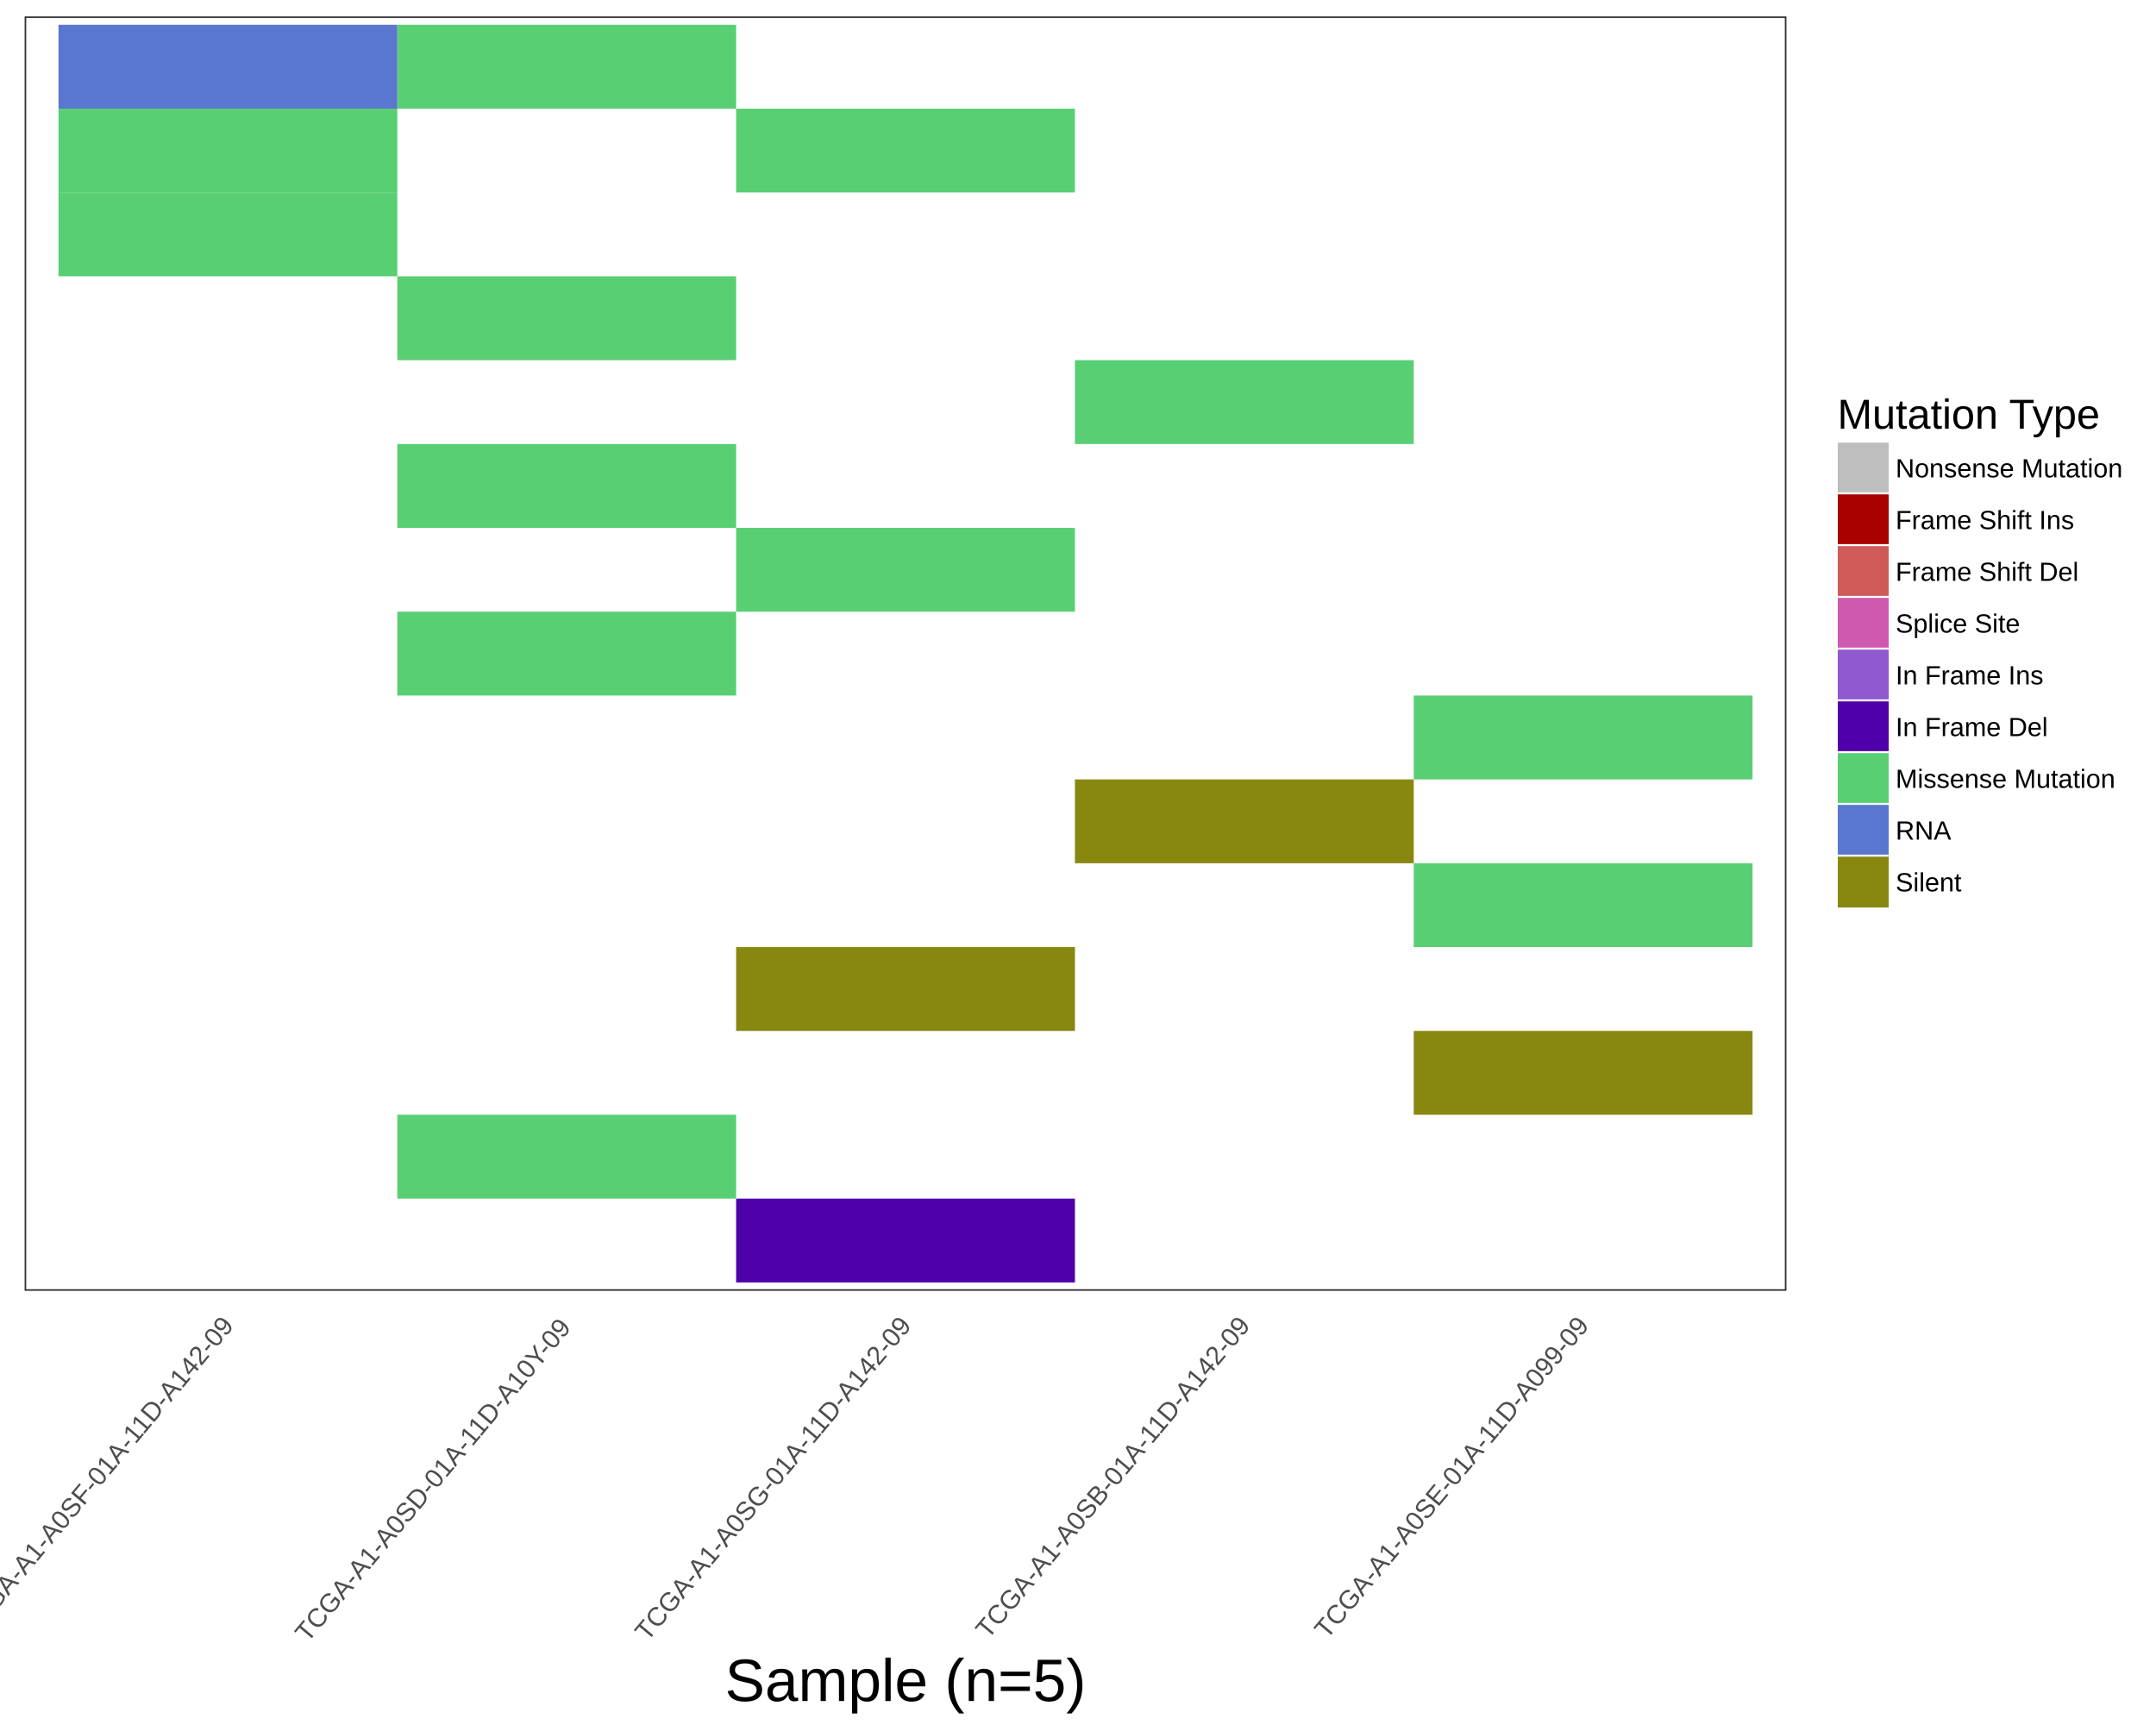
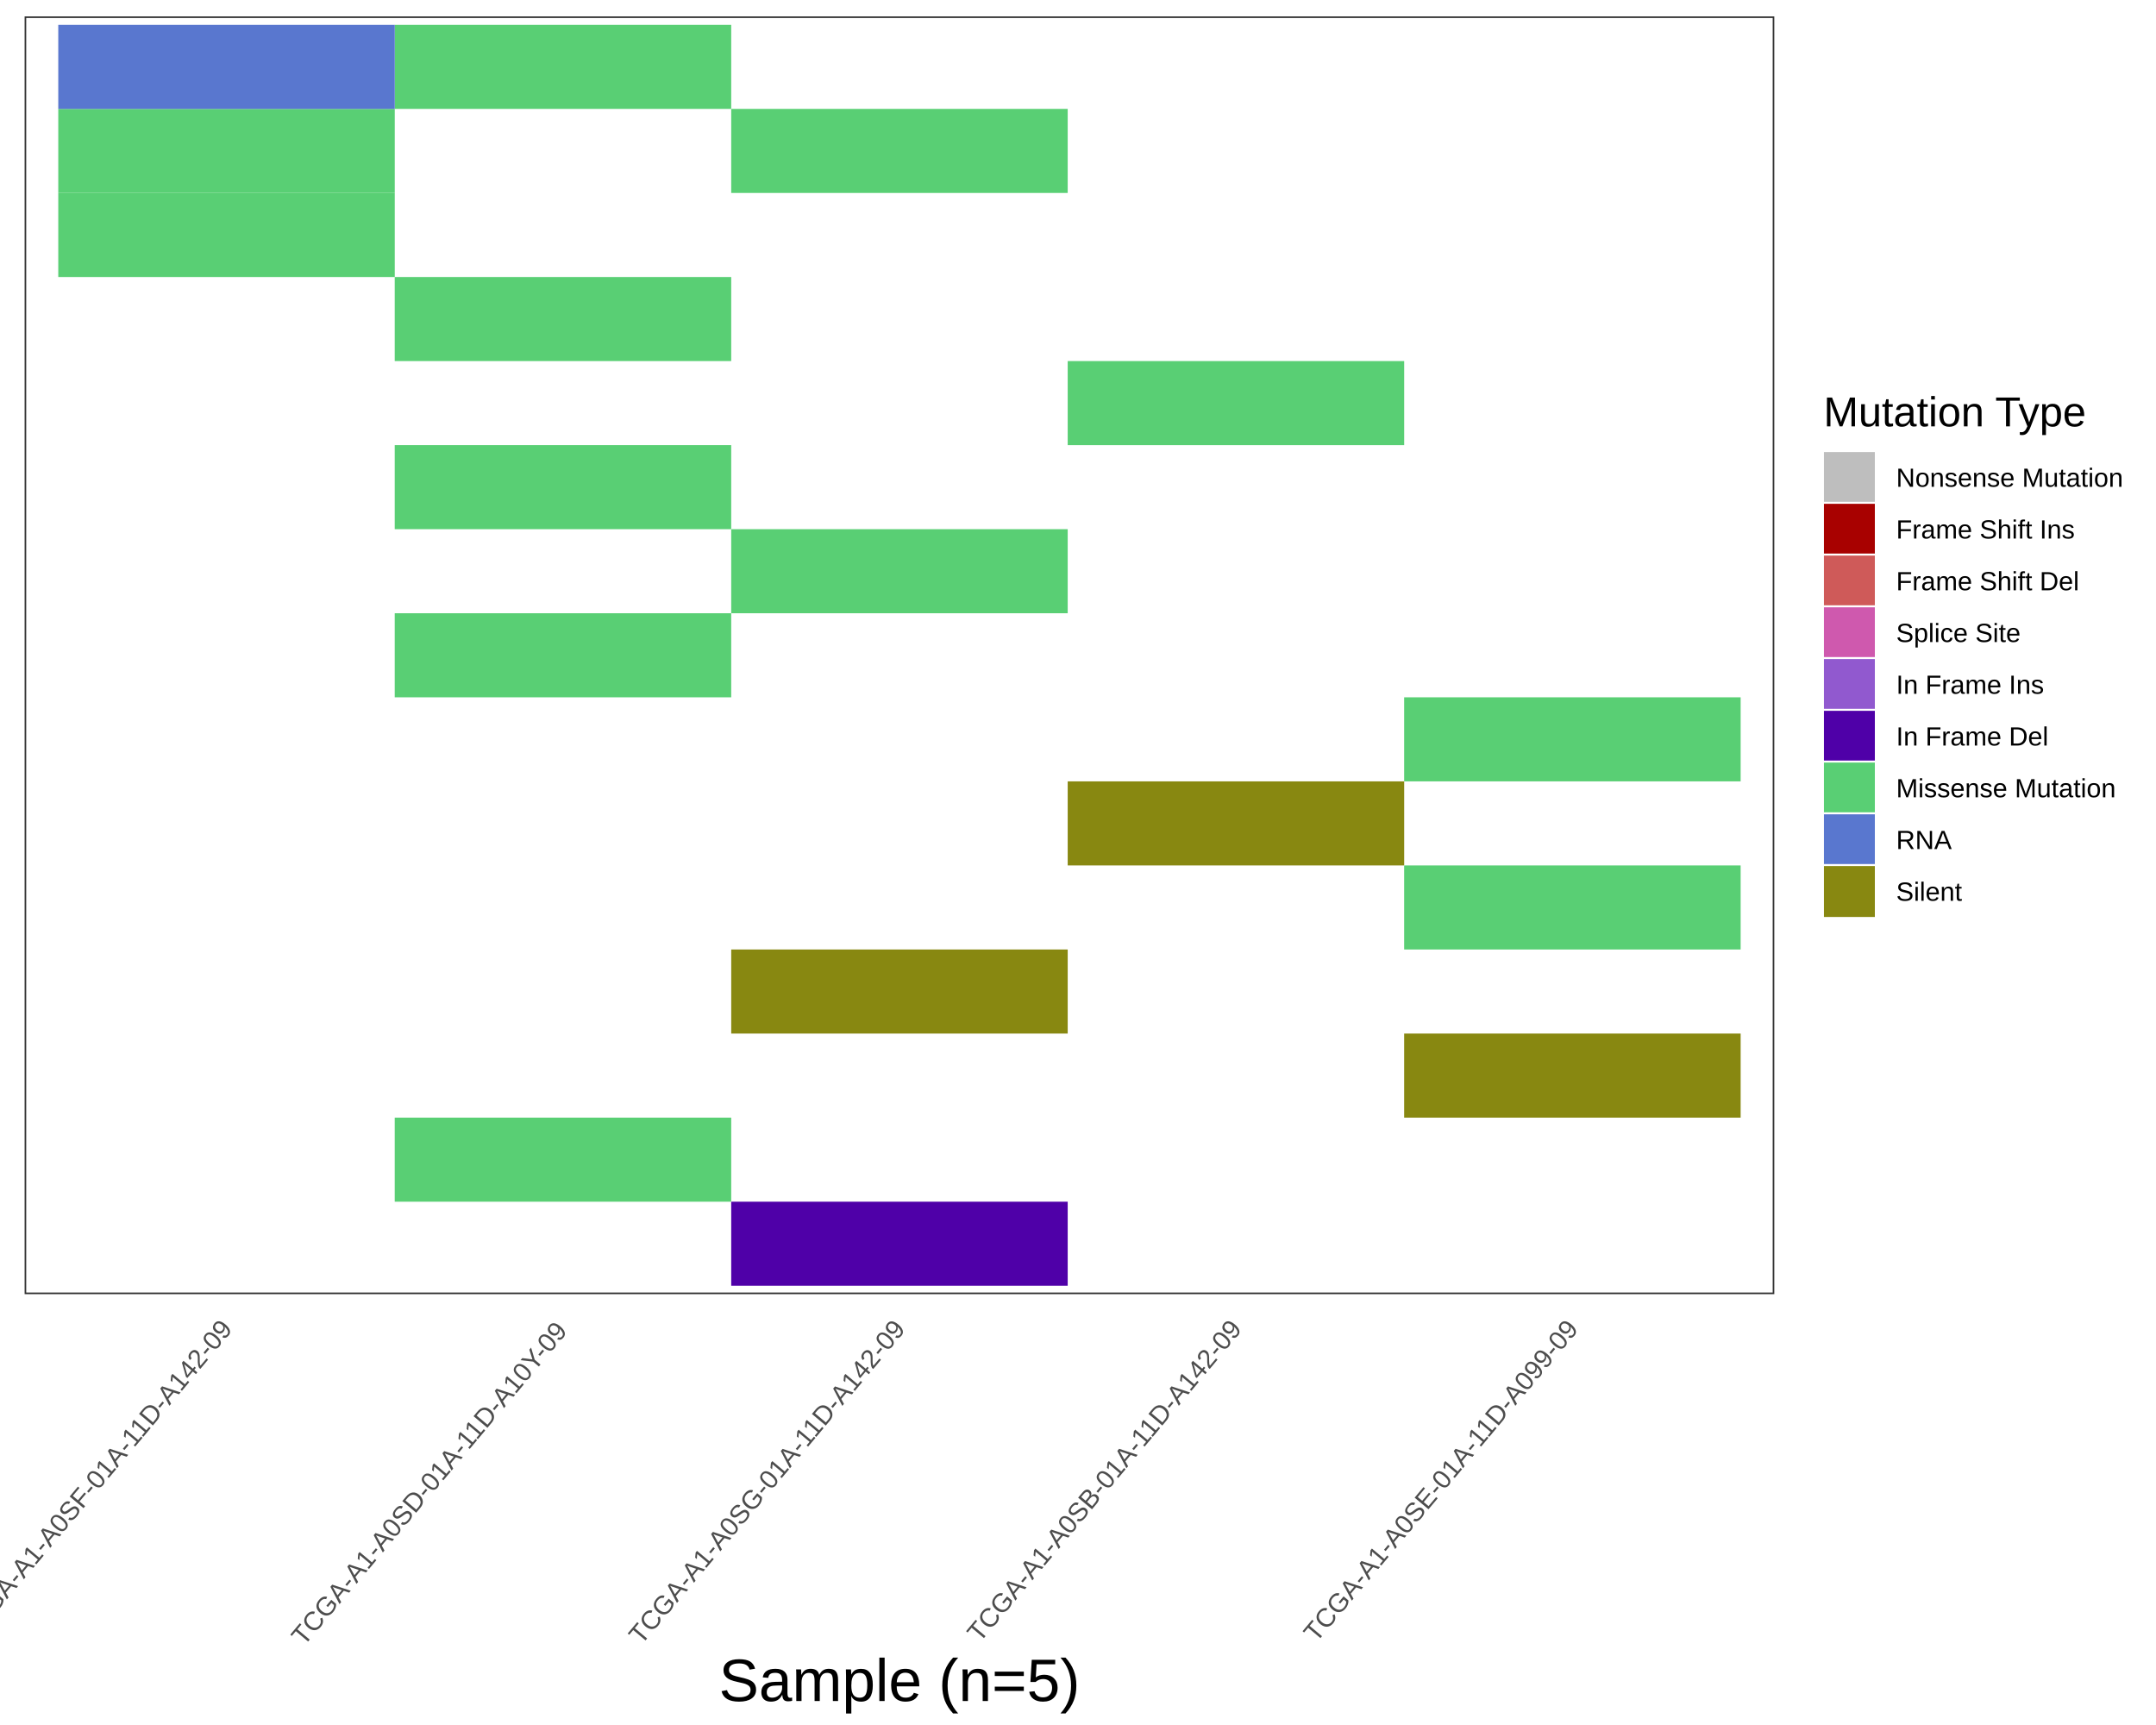
<svg xmlns="http://www.w3.org/2000/svg" viewBox="0 0 720.00 576.00">
  <defs>
    <style type="text/css">
    line, polyline, path, rect, circle {
      fill: none;
      stroke: #000000;
      stroke-linecap: round;
      stroke-linejoin: round;
      stroke-miterlimit: 10.00;
    }
  </style>
  </defs>
  <rect width="100%" height="100%" style="stroke: none; fill: #FFFFFF;" />
  <rect x="0.00" y="0.00" width="720.00" height="576.00" style="stroke-width: 1.07; stroke: #FFFFFF; fill: #FFFFFF;" />
  <defs>
-     <clipPath id="cpOC4yMTkxOHw1OTYuNTgxfDQzMS4wMjJ8NS40Nzk0NQ==">
-       <rect x="8.22" y="5.48" width="588.36" height="425.54" />
+     <clipPath id="cpOC4yMTkxOHw1OTIuNTI2fDQzMi4xMzl8NS40Nzk0NQ==">
+       <rect x="8.22" y="5.48" width="584.31" height="426.66" />
    </clipPath>
  </defs>
-   <rect x="8.22" y="5.48" width="588.36" height="425.54" style="stroke-width: 1.07; stroke: #FFFFFF; fill: #FFFFFF;" clip-path="url(#cpOC4yMTkxOHw1OTYuNTgxfDQzMS4wMjJ8NS40Nzk0NQ==)" />
-   <rect x="358.97" y="260.25" width="113.15" height="28.00" style="stroke-width: 0.21; stroke: none; stroke-linecap: butt; fill: #888811;" clip-path="url(#cpOC4yMTkxOHw1OTYuNTgxfDQzMS4wMjJ8NS40Nzk0NQ==)" />
-   <rect x="358.97" y="120.26" width="113.15" height="28.00" style="stroke-width: 0.21; stroke: none; stroke-linecap: butt; fill: #59CF74;" clip-path="url(#cpOC4yMTkxOHw1OTYuNTgxfDQzMS4wMjJ8NS40Nzk0NQ==)" />
-   <rect x="132.68" y="8.28" width="113.15" height="28.00" style="stroke-width: 0.21; stroke: none; stroke-linecap: butt; fill: #59CF74;" clip-path="url(#cpOC4yMTkxOHw1OTYuNTgxfDQzMS4wMjJ8NS40Nzk0NQ==)" />
-   <rect x="132.68" y="372.23" width="113.15" height="28.00" style="stroke-width: 0.21; stroke: none; stroke-linecap: butt; fill: #59CF74;" clip-path="url(#cpOC4yMTkxOHw1OTYuNTgxfDQzMS4wMjJ8NS40Nzk0NQ==)" />
-   <rect x="132.68" y="204.25" width="113.15" height="28.00" style="stroke-width: 0.21; stroke: none; stroke-linecap: butt; fill: #59CF74;" clip-path="url(#cpOC4yMTkxOHw1OTYuNTgxfDQzMS4wMjJ8NS40Nzk0NQ==)" />
-   <rect x="132.68" y="148.26" width="113.15" height="28.00" style="stroke-width: 0.21; stroke: none; stroke-linecap: butt; fill: #59CF74;" clip-path="url(#cpOC4yMTkxOHw1OTYuNTgxfDQzMS4wMjJ8NS40Nzk0NQ==)" />
-   <rect x="132.68" y="92.27" width="113.15" height="28.00" style="stroke-width: 0.21; stroke: none; stroke-linecap: butt; fill: #59CF74;" clip-path="url(#cpOC4yMTkxOHw1OTYuNTgxfDQzMS4wMjJ8NS40Nzk0NQ==)" />
-   <rect x="472.12" y="344.23" width="113.15" height="28.00" style="stroke-width: 0.21; stroke: none; stroke-linecap: butt; fill: #888811;" clip-path="url(#cpOC4yMTkxOHw1OTYuNTgxfDQzMS4wMjJ8NS40Nzk0NQ==)" />
-   <rect x="472.12" y="288.24" width="113.15" height="28.00" style="stroke-width: 0.21; stroke: none; stroke-linecap: butt; fill: #59CF74;" clip-path="url(#cpOC4yMTkxOHw1OTYuNTgxfDQzMS4wMjJ8NS40Nzk0NQ==)" />
-   <rect x="472.12" y="232.25" width="113.15" height="28.00" style="stroke-width: 0.21; stroke: none; stroke-linecap: butt; fill: #59CF74;" clip-path="url(#cpOC4yMTkxOHw1OTYuNTgxfDQzMS4wMjJ8NS40Nzk0NQ==)" />
-   <rect x="19.53" y="36.28" width="113.15" height="28.00" style="stroke-width: 0.21; stroke: none; stroke-linecap: butt; fill: #59CF74;" clip-path="url(#cpOC4yMTkxOHw1OTYuNTgxfDQzMS4wMjJ8NS40Nzk0NQ==)" />
-   <rect x="19.53" y="8.28" width="113.15" height="28.00" style="stroke-width: 0.21; stroke: none; stroke-linecap: butt; fill: #5977CF;" clip-path="url(#cpOC4yMTkxOHw1OTYuNTgxfDQzMS4wMjJ8NS40Nzk0NQ==)" />
-   <rect x="19.53" y="64.27" width="113.15" height="28.00" style="stroke-width: 0.21; stroke: none; stroke-linecap: butt; fill: #59CF74;" clip-path="url(#cpOC4yMTkxOHw1OTYuNTgxfDQzMS4wMjJ8NS40Nzk0NQ==)" />
-   <rect x="245.83" y="36.28" width="113.15" height="28.00" style="stroke-width: 0.21; stroke: none; stroke-linecap: butt; fill: #59CF74;" clip-path="url(#cpOC4yMTkxOHw1OTYuNTgxfDQzMS4wMjJ8NS40Nzk0NQ==)" />
-   <rect x="245.83" y="400.23" width="113.15" height="28.00" style="stroke-width: 0.21; stroke: none; stroke-linecap: butt; fill: #4F00A8;" clip-path="url(#cpOC4yMTkxOHw1OTYuNTgxfDQzMS4wMjJ8NS40Nzk0NQ==)" />
-   <rect x="245.83" y="316.24" width="113.15" height="28.00" style="stroke-width: 0.21; stroke: none; stroke-linecap: butt; fill: #888811;" clip-path="url(#cpOC4yMTkxOHw1OTYuNTgxfDQzMS4wMjJ8NS40Nzk0NQ==)" />
-   <rect x="245.83" y="176.26" width="113.15" height="28.00" style="stroke-width: 0.21; stroke: none; stroke-linecap: butt; fill: #59CF74;" clip-path="url(#cpOC4yMTkxOHw1OTYuNTgxfDQzMS4wMjJ8NS40Nzk0NQ==)" />
-   <rect x="8.22" y="5.48" width="588.36" height="425.54" style="stroke-width: 1.07; stroke: #333333;" clip-path="url(#cpOC4yMTkxOHw1OTYuNTgxfDQzMS4wMjJ8NS40Nzk0NQ==)" />
+   <rect x="8.22" y="5.48" width="584.31" height="426.66" style="stroke-width: 1.07; stroke: #FFFFFF; fill: #FFFFFF;" clip-path="url(#cpOC4yMTkxOHw1OTIuNTI2fDQzMi4xMzl8NS40Nzk0NQ==)" />
+   <rect x="356.56" y="260.91" width="112.37" height="28.07" style="stroke-width: 0.21; stroke: none; stroke-linecap: butt; fill: #888811;" clip-path="url(#cpOC4yMTkxOHw1OTIuNTI2fDQzMi4xMzl8NS40Nzk0NQ==)" />
+   <rect x="356.56" y="120.57" width="112.37" height="28.07" style="stroke-width: 0.21; stroke: none; stroke-linecap: butt; fill: #59CF74;" clip-path="url(#cpOC4yMTkxOHw1OTIuNTI2fDQzMi4xMzl8NS40Nzk0NQ==)" />
+   <rect x="131.82" y="8.29" width="112.37" height="28.07" style="stroke-width: 0.21; stroke: none; stroke-linecap: butt; fill: #59CF74;" clip-path="url(#cpOC4yMTkxOHw1OTIuNTI2fDQzMi4xMzl8NS40Nzk0NQ==)" />
+   <rect x="131.82" y="373.19" width="112.37" height="28.07" style="stroke-width: 0.21; stroke: none; stroke-linecap: butt; fill: #59CF74;" clip-path="url(#cpOC4yMTkxOHw1OTIuNTI2fDQzMi4xMzl8NS40Nzk0NQ==)" />
+   <rect x="131.82" y="204.77" width="112.37" height="28.07" style="stroke-width: 0.21; stroke: none; stroke-linecap: butt; fill: #59CF74;" clip-path="url(#cpOC4yMTkxOHw1OTIuNTI2fDQzMi4xMzl8NS40Nzk0NQ==)" />
+   <rect x="131.82" y="148.63" width="112.37" height="28.07" style="stroke-width: 0.21; stroke: none; stroke-linecap: butt; fill: #59CF74;" clip-path="url(#cpOC4yMTkxOHw1OTIuNTI2fDQzMi4xMzl8NS40Nzk0NQ==)" />
+   <rect x="131.82" y="92.50" width="112.37" height="28.07" style="stroke-width: 0.21; stroke: none; stroke-linecap: butt; fill: #59CF74;" clip-path="url(#cpOC4yMTkxOHw1OTIuNTI2fDQzMi4xMzl8NS40Nzk0NQ==)" />
+   <rect x="468.92" y="345.12" width="112.37" height="28.07" style="stroke-width: 0.21; stroke: none; stroke-linecap: butt; fill: #888811;" clip-path="url(#cpOC4yMTkxOHw1OTIuNTI2fDQzMi4xMzl8NS40Nzk0NQ==)" />
+   <rect x="468.92" y="288.98" width="112.37" height="28.07" style="stroke-width: 0.21; stroke: none; stroke-linecap: butt; fill: #59CF74;" clip-path="url(#cpOC4yMTkxOHw1OTIuNTI2fDQzMi4xMzl8NS40Nzk0NQ==)" />
+   <rect x="468.92" y="232.84" width="112.37" height="28.07" style="stroke-width: 0.21; stroke: none; stroke-linecap: butt; fill: #59CF74;" clip-path="url(#cpOC4yMTkxOHw1OTIuNTI2fDQzMi4xMzl8NS40Nzk0NQ==)" />
+   <rect x="19.46" y="36.36" width="112.37" height="28.07" style="stroke-width: 0.21; stroke: none; stroke-linecap: butt; fill: #59CF74;" clip-path="url(#cpOC4yMTkxOHw1OTIuNTI2fDQzMi4xMzl8NS40Nzk0NQ==)" />
+   <rect x="19.46" y="8.29" width="112.37" height="28.07" style="stroke-width: 0.21; stroke: none; stroke-linecap: butt; fill: #5977CF;" clip-path="url(#cpOC4yMTkxOHw1OTIuNTI2fDQzMi4xMzl8NS40Nzk0NQ==)" />
+   <rect x="19.46" y="64.43" width="112.37" height="28.07" style="stroke-width: 0.21; stroke: none; stroke-linecap: butt; fill: #59CF74;" clip-path="url(#cpOC4yMTkxOHw1OTIuNTI2fDQzMi4xMzl8NS40Nzk0NQ==)" />
+   <rect x="244.19" y="36.36" width="112.37" height="28.07" style="stroke-width: 0.21; stroke: none; stroke-linecap: butt; fill: #59CF74;" clip-path="url(#cpOC4yMTkxOHw1OTIuNTI2fDQzMi4xMzl8NS40Nzk0NQ==)" />
+   <rect x="244.19" y="401.26" width="112.37" height="28.07" style="stroke-width: 0.21; stroke: none; stroke-linecap: butt; fill: #4F00A8;" clip-path="url(#cpOC4yMTkxOHw1OTIuNTI2fDQzMi4xMzl8NS40Nzk0NQ==)" />
+   <rect x="244.19" y="317.05" width="112.37" height="28.07" style="stroke-width: 0.21; stroke: none; stroke-linecap: butt; fill: #888811;" clip-path="url(#cpOC4yMTkxOHw1OTIuNTI2fDQzMi4xMzl8NS40Nzk0NQ==)" />
+   <rect x="244.19" y="176.70" width="112.37" height="28.07" style="stroke-width: 0.21; stroke: none; stroke-linecap: butt; fill: #59CF74;" clip-path="url(#cpOC4yMTkxOHw1OTIuNTI2fDQzMi4xMzl8NS40Nzk0NQ==)" />
+   <rect x="8.22" y="5.48" width="584.31" height="426.66" style="stroke-width: 1.07; stroke: #333333;" clip-path="url(#cpOC4yMTkxOHw1OTIuNTI2fDQzMi4xMzl8NS40Nzk0NQ==)" />
  <defs>
    <clipPath id="cpMHw3MjB8NTc2fDA=">
      <rect x="0.00" y="0.00" width="720.00" height="576.00" />
    </clipPath>
  </defs>
  <g clip-path="url(#cpMHw3MjB8NTc2fDA=)">
-     <text transform="translate(-9.18,547.22) rotate(-50)" style="font-size: 8.80px; fill: #4D4D4D; font-family: Liberation Sans;" textLength="140.05px" lengthAdjust="spacingAndGlyphs">TCGA-A1-A0SF-01A-11D-A142-09</text>
+     <text transform="translate(-9.65,548.33) rotate(-50)" style="font-size: 8.80px; fill: #4D4D4D; font-family: Liberation Sans;" textLength="140.05px" lengthAdjust="spacingAndGlyphs">TCGA-A1-A0SF-01A-11D-A142-09</text>
  </g>
  <g clip-path="url(#cpMHw3MjB8NTc2fDA=)">
-     <text transform="translate(102.68,548.75) rotate(-50)" style="font-size: 8.80px; fill: #4D4D4D; font-family: Liberation Sans;" textLength="142.05px" lengthAdjust="spacingAndGlyphs">TCGA-A1-A0SD-01A-11D-A10Y-09</text>
+     <text transform="translate(101.44,549.87) rotate(-50)" style="font-size: 8.80px; fill: #4D4D4D; font-family: Liberation Sans;" textLength="142.05px" lengthAdjust="spacingAndGlyphs">TCGA-A1-A0SD-01A-11D-A10Y-09</text>
  </g>
  <g clip-path="url(#cpMHw3MjB8NTc2fDA=)">
-     <text transform="translate(216.15,548.37) rotate(-50)" style="font-size: 8.80px; fill: #4D4D4D; font-family: Liberation Sans;" textLength="141.56px" lengthAdjust="spacingAndGlyphs">TCGA-A1-A0SG-01A-11D-A142-09</text>
+     <text transform="translate(214.12,549.49) rotate(-50)" style="font-size: 8.80px; fill: #4D4D4D; font-family: Liberation Sans;" textLength="141.56px" lengthAdjust="spacingAndGlyphs">TCGA-A1-A0SG-01A-11D-A142-09</text>
  </g>
  <g clip-path="url(#cpMHw3MjB8NTc2fDA=)">
-     <text transform="translate(329.94,547.61) rotate(-50)" style="font-size: 8.80px; fill: #4D4D4D; font-family: Liberation Sans;" textLength="140.56px" lengthAdjust="spacingAndGlyphs">TCGA-A1-A0SB-01A-11D-A142-09</text>
+     <text transform="translate(327.13,548.72) rotate(-50)" style="font-size: 8.80px; fill: #4D4D4D; font-family: Liberation Sans;" textLength="140.56px" lengthAdjust="spacingAndGlyphs">TCGA-A1-A0SB-01A-11D-A142-09</text>
  </g>
  <g clip-path="url(#cpMHw3MjB8NTc2fDA=)">
-     <text transform="translate(443.08,547.61) rotate(-50)" style="font-size: 8.80px; fill: #4D4D4D; font-family: Liberation Sans;" textLength="140.56px" lengthAdjust="spacingAndGlyphs">TCGA-A1-A0SE-01A-11D-A099-09</text>
+     <text transform="translate(439.50,548.72) rotate(-50)" style="font-size: 8.80px; fill: #4D4D4D; font-family: Liberation Sans;" textLength="140.56px" lengthAdjust="spacingAndGlyphs">TCGA-A1-A0SE-01A-11D-A099-09</text>
  </g>
  <g clip-path="url(#cpMHw3MjB8NTc2fDA=)">
-     <text x="242.09" y="568.00" style="font-size: 20.00px; font-family: Liberation Sans;" textLength="120.62px" lengthAdjust="spacingAndGlyphs">Sample (n=5)</text>
+     <text x="240.07" y="568.00" style="font-size: 20.00px; font-family: Liberation Sans;" textLength="120.62px" lengthAdjust="spacingAndGlyphs">Sample (n=5)</text>
  </g>
-   <rect x="607.92" y="127.65" width="106.60" height="181.20" style="stroke-width: 1.07; stroke: none; fill: #FFFFFF;" clip-path="url(#cpMHw3MjB8NTc2fDA=)" />
+   <rect x="603.49" y="125.81" width="111.04" height="186.00" style="stroke-width: 1.07; stroke: none; fill: #FFFFFF;" clip-path="url(#cpMHw3MjB8NTc2fDA=)" />
  <g clip-path="url(#cpMHw3MjB8NTc2fDA=)">
-     <text x="613.59" y="143.14" style="font-size: 14.00px; font-family: Liberation Sans;" textLength="88.71px" lengthAdjust="spacingAndGlyphs">Mutation Type</text>
+     <text x="608.96" y="142.37" style="font-size: 14.00px; font-family: Liberation Sans;" textLength="88.71px" lengthAdjust="spacingAndGlyphs">Mutation Type</text>
  </g>
-   <rect x="613.59" y="147.66" width="17.28" height="17.28" style="stroke-width: 1.07; stroke: #FFFFFF; fill: #F2F2F2;" clip-path="url(#cpMHw3MjB8NTc2fDA=)" />
-   <rect x="613.73" y="147.80" width="17.00" height="17.00" style="stroke-width: 0.21; stroke: none; stroke-linejoin: miter; fill: #BEBEBE;" clip-path="url(#cpMHw3MjB8NTc2fDA=)" />
-   <rect x="613.59" y="164.94" width="17.28" height="17.28" style="stroke-width: 1.07; stroke: #FFFFFF; fill: #F2F2F2;" clip-path="url(#cpMHw3MjB8NTc2fDA=)" />
-   <rect x="613.73" y="165.08" width="17.00" height="17.00" style="stroke-width: 0.21; stroke: none; stroke-linejoin: miter; fill: #A80100;" clip-path="url(#cpMHw3MjB8NTc2fDA=)" />
-   <rect x="613.59" y="182.22" width="17.28" height="17.28" style="stroke-width: 1.07; stroke: #FFFFFF; fill: #F2F2F2;" clip-path="url(#cpMHw3MjB8NTc2fDA=)" />
-   <rect x="613.73" y="182.36" width="17.00" height="17.00" style="stroke-width: 0.21; stroke: none; stroke-linejoin: miter; fill: #CF5A59;" clip-path="url(#cpMHw3MjB8NTc2fDA=)" />
-   <rect x="613.59" y="199.50" width="17.28" height="17.28" style="stroke-width: 1.07; stroke: #FFFFFF; fill: #F2F2F2;" clip-path="url(#cpMHw3MjB8NTc2fDA=)" />
-   <rect x="613.73" y="199.64" width="17.00" height="17.00" style="stroke-width: 0.21; stroke: none; stroke-linejoin: miter; fill: #CF59AE;" clip-path="url(#cpMHw3MjB8NTc2fDA=)" />
-   <rect x="613.59" y="216.78" width="17.28" height="17.28" style="stroke-width: 1.07; stroke: #FFFFFF; fill: #F2F2F2;" clip-path="url(#cpMHw3MjB8NTc2fDA=)" />
-   <rect x="613.73" y="216.92" width="17.00" height="17.00" style="stroke-width: 0.21; stroke: none; stroke-linejoin: miter; fill: #9159CF;" clip-path="url(#cpMHw3MjB8NTc2fDA=)" />
-   <rect x="613.59" y="234.06" width="17.28" height="17.28" style="stroke-width: 1.07; stroke: #FFFFFF; fill: #F2F2F2;" clip-path="url(#cpMHw3MjB8NTc2fDA=)" />
-   <rect x="613.73" y="234.20" width="17.00" height="17.00" style="stroke-width: 0.21; stroke: none; stroke-linejoin: miter; fill: #4F00A8;" clip-path="url(#cpMHw3MjB8NTc2fDA=)" />
-   <rect x="613.59" y="251.34" width="17.28" height="17.28" style="stroke-width: 1.07; stroke: #FFFFFF; fill: #F2F2F2;" clip-path="url(#cpMHw3MjB8NTc2fDA=)" />
-   <rect x="613.73" y="251.48" width="17.00" height="17.00" style="stroke-width: 0.21; stroke: none; stroke-linejoin: miter; fill: #59CF74;" clip-path="url(#cpMHw3MjB8NTc2fDA=)" />
-   <rect x="613.59" y="268.62" width="17.28" height="17.28" style="stroke-width: 1.07; stroke: #FFFFFF; fill: #F2F2F2;" clip-path="url(#cpMHw3MjB8NTc2fDA=)" />
-   <rect x="613.73" y="268.76" width="17.00" height="17.00" style="stroke-width: 0.21; stroke: none; stroke-linejoin: miter; fill: #5977CF;" clip-path="url(#cpMHw3MjB8NTc2fDA=)" />
-   <rect x="613.59" y="285.90" width="17.28" height="17.28" style="stroke-width: 1.07; stroke: #FFFFFF; fill: #F2F2F2;" clip-path="url(#cpMHw3MjB8NTc2fDA=)" />
-   <rect x="613.73" y="286.04" width="17.00" height="17.00" style="stroke-width: 0.21; stroke: none; stroke-linejoin: miter; fill: #888811;" clip-path="url(#cpMHw3MjB8NTc2fDA=)" />
+   <rect x="608.96" y="150.81" width="17.28" height="17.28" style="stroke-width: 1.07; stroke: #FFFFFF; fill: #F2F2F2;" clip-path="url(#cpMHw3MjB8NTc2fDA=)" />
+   <rect x="609.11" y="150.95" width="17.00" height="17.00" style="stroke-width: 0.21; stroke: none; stroke-linejoin: miter; fill: #BEBEBE;" clip-path="url(#cpMHw3MjB8NTc2fDA=)" />
+   <rect x="608.96" y="168.09" width="17.28" height="17.28" style="stroke-width: 1.07; stroke: #FFFFFF; fill: #F2F2F2;" clip-path="url(#cpMHw3MjB8NTc2fDA=)" />
+   <rect x="609.11" y="168.23" width="17.00" height="17.00" style="stroke-width: 0.21; stroke: none; stroke-linejoin: miter; fill: #A80100;" clip-path="url(#cpMHw3MjB8NTc2fDA=)" />
+   <rect x="608.96" y="185.37" width="17.28" height="17.28" style="stroke-width: 1.07; stroke: #FFFFFF; fill: #F2F2F2;" clip-path="url(#cpMHw3MjB8NTc2fDA=)" />
+   <rect x="609.11" y="185.51" width="17.00" height="17.00" style="stroke-width: 0.21; stroke: none; stroke-linejoin: miter; fill: #CF5A59;" clip-path="url(#cpMHw3MjB8NTc2fDA=)" />
+   <rect x="608.96" y="202.65" width="17.28" height="17.28" style="stroke-width: 1.07; stroke: #FFFFFF; fill: #F2F2F2;" clip-path="url(#cpMHw3MjB8NTc2fDA=)" />
+   <rect x="609.11" y="202.79" width="17.00" height="17.00" style="stroke-width: 0.21; stroke: none; stroke-linejoin: miter; fill: #CF59AE;" clip-path="url(#cpMHw3MjB8NTc2fDA=)" />
+   <rect x="608.96" y="219.93" width="17.28" height="17.28" style="stroke-width: 1.07; stroke: #FFFFFF; fill: #F2F2F2;" clip-path="url(#cpMHw3MjB8NTc2fDA=)" />
+   <rect x="609.11" y="220.07" width="17.00" height="17.00" style="stroke-width: 0.21; stroke: none; stroke-linejoin: miter; fill: #9159CF;" clip-path="url(#cpMHw3MjB8NTc2fDA=)" />
+   <rect x="608.96" y="237.21" width="17.28" height="17.28" style="stroke-width: 1.07; stroke: #FFFFFF; fill: #F2F2F2;" clip-path="url(#cpMHw3MjB8NTc2fDA=)" />
+   <rect x="609.11" y="237.35" width="17.00" height="17.00" style="stroke-width: 0.21; stroke: none; stroke-linejoin: miter; fill: #4F00A8;" clip-path="url(#cpMHw3MjB8NTc2fDA=)" />
+   <rect x="608.96" y="254.49" width="17.28" height="17.28" style="stroke-width: 1.07; stroke: #FFFFFF; fill: #F2F2F2;" clip-path="url(#cpMHw3MjB8NTc2fDA=)" />
+   <rect x="609.11" y="254.63" width="17.00" height="17.00" style="stroke-width: 0.21; stroke: none; stroke-linejoin: miter; fill: #59CF74;" clip-path="url(#cpMHw3MjB8NTc2fDA=)" />
+   <rect x="608.96" y="271.77" width="17.28" height="17.28" style="stroke-width: 1.07; stroke: #FFFFFF; fill: #F2F2F2;" clip-path="url(#cpMHw3MjB8NTc2fDA=)" />
+   <rect x="609.11" y="271.91" width="17.00" height="17.00" style="stroke-width: 0.21; stroke: none; stroke-linejoin: miter; fill: #5977CF;" clip-path="url(#cpMHw3MjB8NTc2fDA=)" />
+   <rect x="608.96" y="289.05" width="17.28" height="17.28" style="stroke-width: 1.07; stroke: #FFFFFF; fill: #F2F2F2;" clip-path="url(#cpMHw3MjB8NTc2fDA=)" />
+   <rect x="609.11" y="289.19" width="17.00" height="17.00" style="stroke-width: 0.21; stroke: none; stroke-linejoin: miter; fill: #888811;" clip-path="url(#cpMHw3MjB8NTc2fDA=)" />
  <g clip-path="url(#cpMHw3MjB8NTc2fDA=)">
-     <text x="633.03" y="159.40" style="font-size: 8.80px; font-family: Liberation Sans;" textLength="77.55px" lengthAdjust="spacingAndGlyphs">Nonsense Mutation</text>
+     <text x="633.22" y="162.54" style="font-size: 8.80px; font-family: Liberation Sans;" textLength="77.55px" lengthAdjust="spacingAndGlyphs">Nonsense Mutation</text>
  </g>
  <g clip-path="url(#cpMHw3MjB8NTc2fDA=)">
-     <text x="633.03" y="176.68" style="font-size: 8.80px; font-family: Liberation Sans;" textLength="61.02px" lengthAdjust="spacingAndGlyphs">Frame Shift Ins</text>
+     <text x="633.22" y="179.82" style="font-size: 8.80px; font-family: Liberation Sans;" textLength="61.02px" lengthAdjust="spacingAndGlyphs">Frame Shift Ins</text>
  </g>
  <g clip-path="url(#cpMHw3MjB8NTc2fDA=)">
-     <text x="633.03" y="193.96" style="font-size: 8.80px; font-family: Liberation Sans;" textLength="62.52px" lengthAdjust="spacingAndGlyphs">Frame Shift Del</text>
+     <text x="633.22" y="197.10" style="font-size: 8.80px; font-family: Liberation Sans;" textLength="62.52px" lengthAdjust="spacingAndGlyphs">Frame Shift Del</text>
  </g>
  <g clip-path="url(#cpMHw3MjB8NTc2fDA=)">
-     <text x="633.03" y="211.24" style="font-size: 8.80px; font-family: Liberation Sans;" textLength="42.52px" lengthAdjust="spacingAndGlyphs">Splice Site</text>
+     <text x="633.22" y="214.38" style="font-size: 8.80px; font-family: Liberation Sans;" textLength="42.52px" lengthAdjust="spacingAndGlyphs">Splice Site</text>
  </g>
  <g clip-path="url(#cpMHw3MjB8NTc2fDA=)">
-     <text x="633.03" y="228.52" style="font-size: 8.80px; font-family: Liberation Sans;" textLength="50.52px" lengthAdjust="spacingAndGlyphs">In Frame Ins</text>
+     <text x="633.22" y="231.66" style="font-size: 8.80px; font-family: Liberation Sans;" textLength="50.52px" lengthAdjust="spacingAndGlyphs">In Frame Ins</text>
  </g>
  <g clip-path="url(#cpMHw3MjB8NTc2fDA=)">
-     <text x="633.03" y="245.80" style="font-size: 8.80px; font-family: Liberation Sans;" textLength="52.01px" lengthAdjust="spacingAndGlyphs">In Frame Del</text>
+     <text x="633.22" y="248.94" style="font-size: 8.80px; font-family: Liberation Sans;" textLength="52.01px" lengthAdjust="spacingAndGlyphs">In Frame Del</text>
  </g>
  <g clip-path="url(#cpMHw3MjB8NTc2fDA=)">
-     <text x="633.03" y="263.08" style="font-size: 8.80px; font-family: Liberation Sans;" textLength="75.03px" lengthAdjust="spacingAndGlyphs">Missense Mutation</text>
+     <text x="633.22" y="266.22" style="font-size: 8.80px; font-family: Liberation Sans;" textLength="75.03px" lengthAdjust="spacingAndGlyphs">Missense Mutation</text>
  </g>
  <g clip-path="url(#cpMHw3MjB8NTc2fDA=)">
-     <text x="633.03" y="280.36" style="font-size: 8.80px; font-family: Liberation Sans;" textLength="19.00px" lengthAdjust="spacingAndGlyphs">RNA</text>
+     <text x="633.22" y="283.50" style="font-size: 8.80px; font-family: Liberation Sans;" textLength="19.00px" lengthAdjust="spacingAndGlyphs">RNA</text>
  </g>
  <g clip-path="url(#cpMHw3MjB8NTc2fDA=)">
-     <text x="633.03" y="297.64" style="font-size: 8.80px; font-family: Liberation Sans;" textLength="22.51px" lengthAdjust="spacingAndGlyphs">Silent</text>
+     <text x="633.22" y="300.78" style="font-size: 8.80px; font-family: Liberation Sans;" textLength="22.51px" lengthAdjust="spacingAndGlyphs">Silent</text>
  </g>
</svg>
